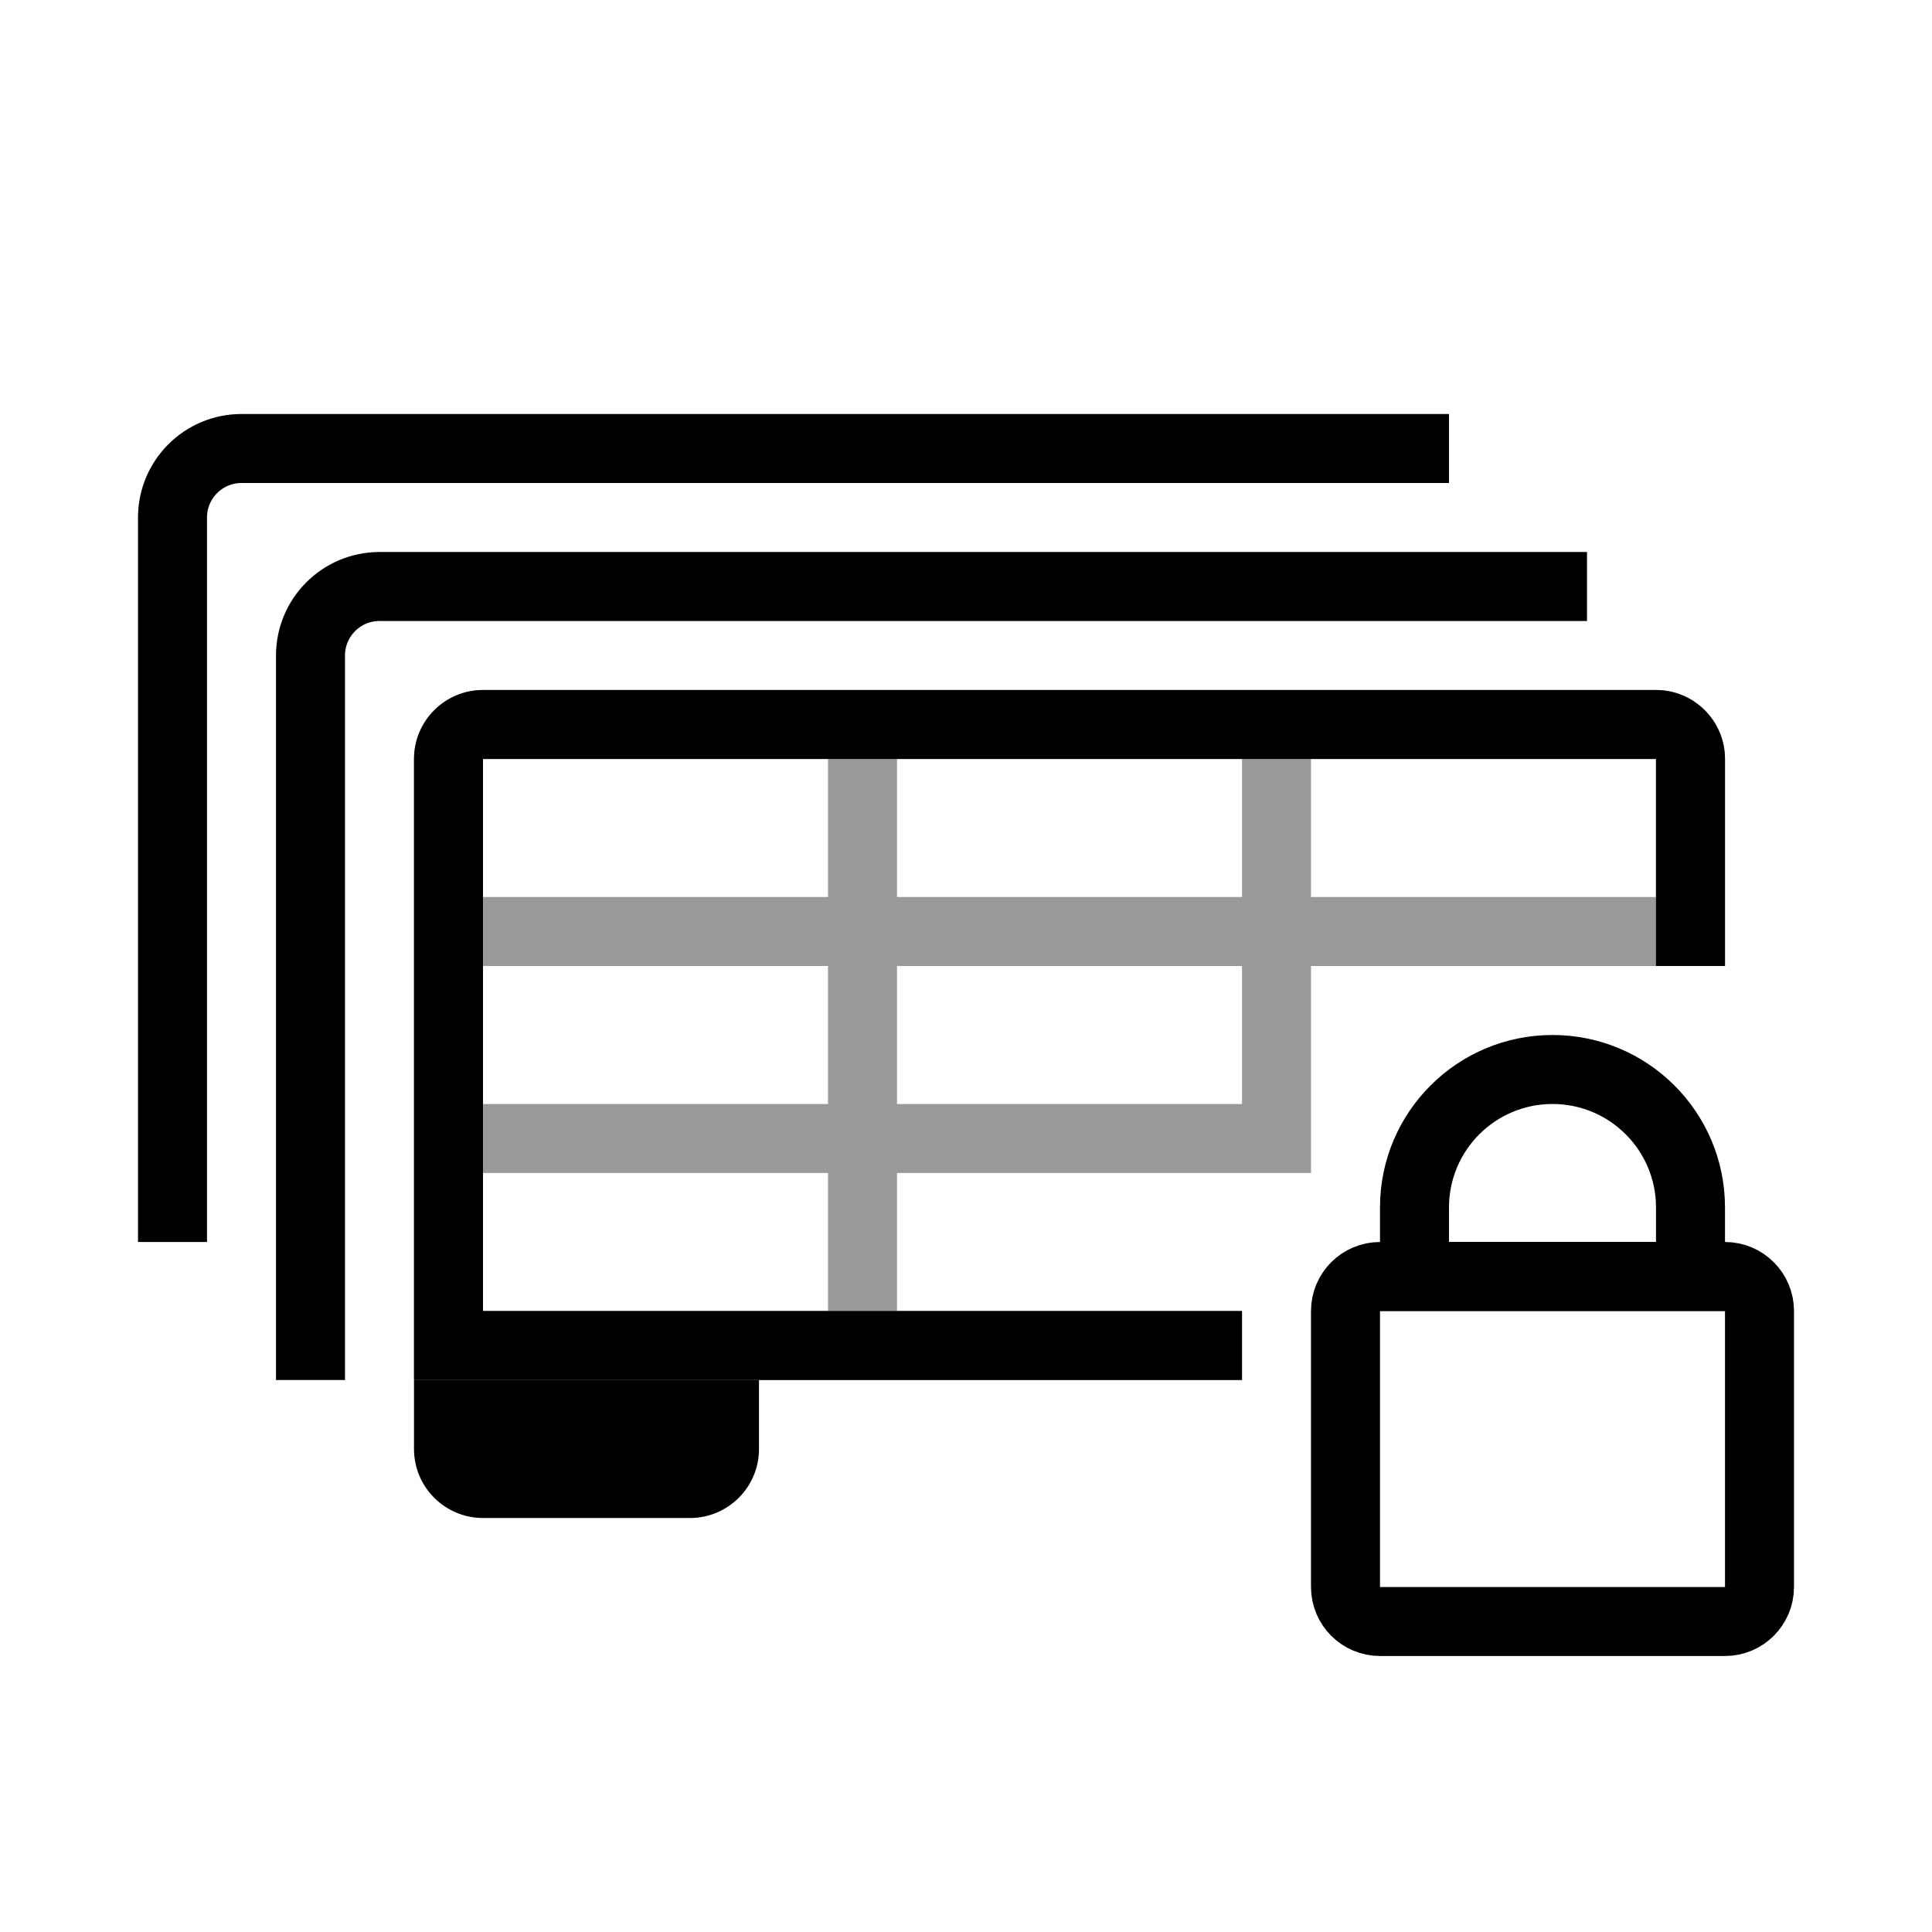
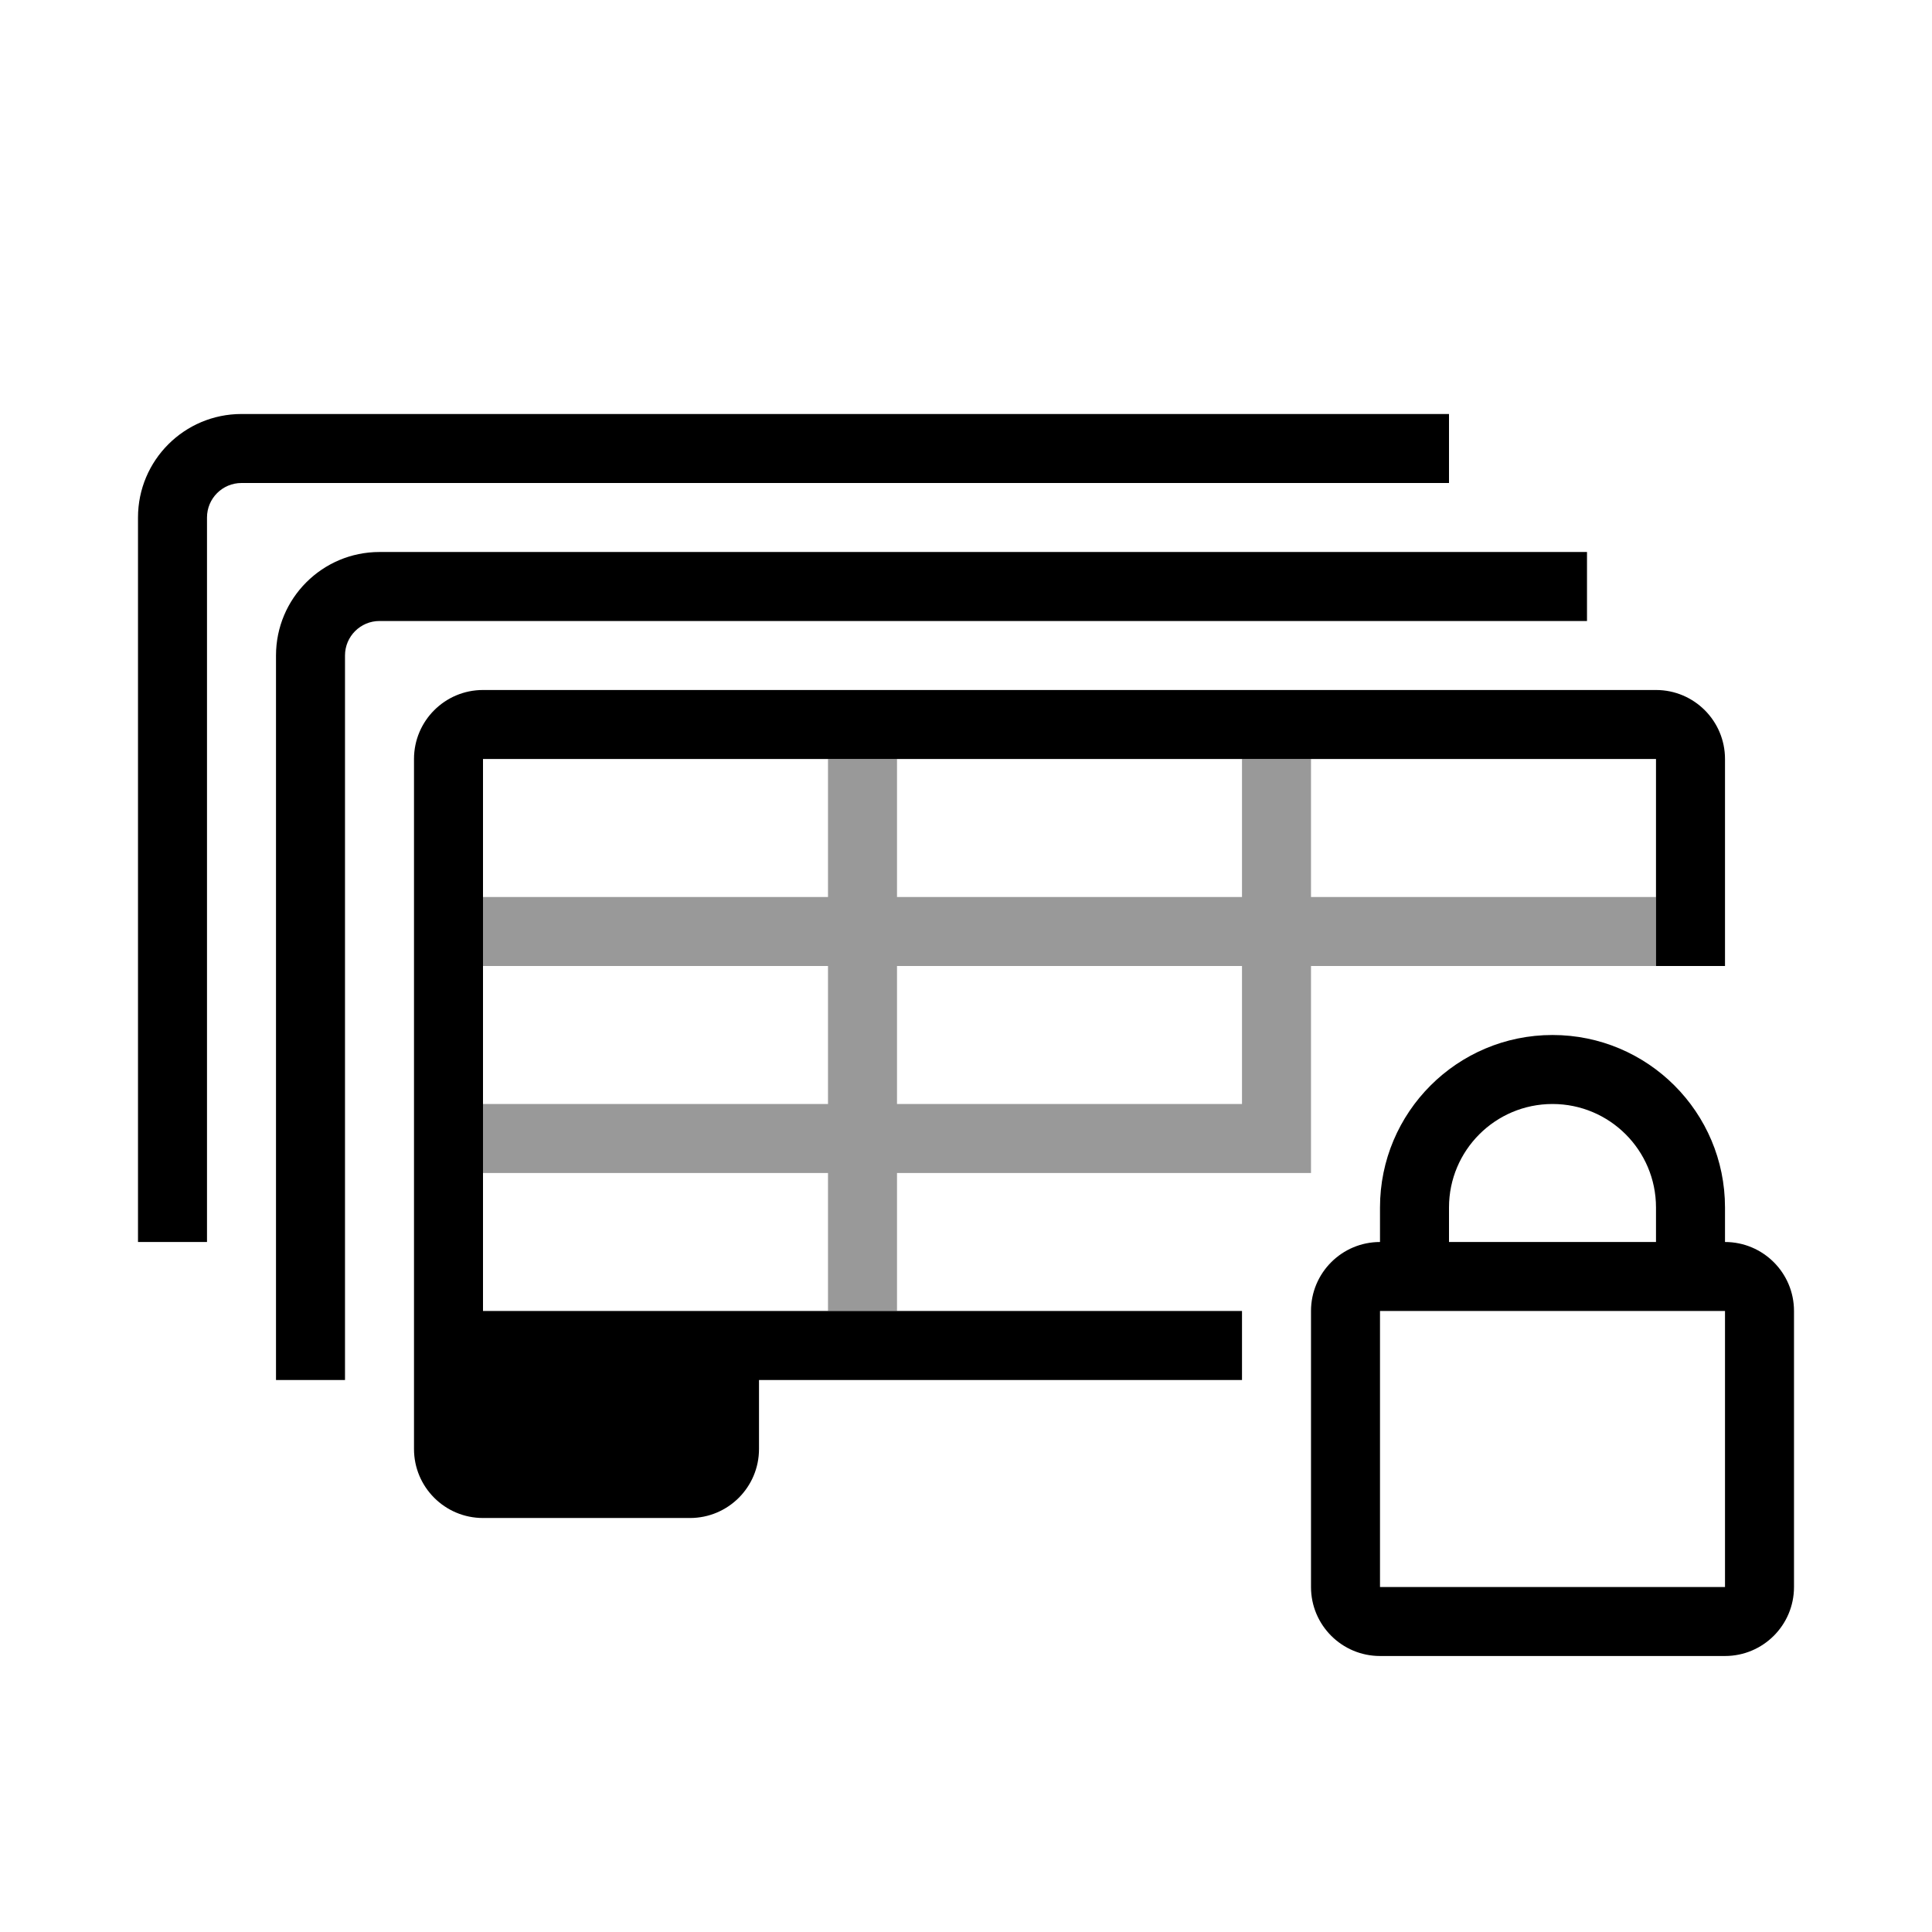
- <svg xmlns="http://www.w3.org/2000/svg" width="28" height="28" viewBox="0 0 28 28" fill="none">
-   <path d="M23 8.5H5.5C4.948 8.5 4.5 8.948 4.5 9.5V20" stroke="black" />
-   <path d="M21 6.5H3.5C2.948 6.5 2.5 6.948 2.5 7.5V18" stroke="black" />
-   <path d="M6 20H11V21C11 21.552 10.552 22 10 22H7C6.448 22 6 21.552 6 21V20Z" fill="black" />
-   <rect x="19.5" y="18.5" width="6" height="5" rx="0.5" stroke="black" />
-   <path d="M20.5 17.5C20.5 16.395 21.395 15.5 22.5 15.5C23.605 15.5 24.5 16.395 24.5 17.5V18.5H20.5V17.5Z" stroke="black" />
-   <path opacity="0.4" fill-rule="evenodd" clip-rule="evenodd" d="M7 11H12V13H7V11ZM7 14H12V16H7V14ZM18 16H13V14H18V16ZM25 13V14H24H19V16V17H18H13V19H18V20H13H12H7H6V19V17V16V14V13V11C6 10.448 6.448 10 7 10H12H13H18H19H24C24.552 10 25 10.448 25 11V13ZM18 13H13V11H18V13ZM19 11V13H24V11H19ZM12 17V19H7V17H12Z" fill="black" />
-   <path fill-rule="evenodd" clip-rule="evenodd" d="M7 11H24V14H25V11C25 10.448 24.552 10 24 10H7C6.448 10 6 10.448 6 11V19V20H7H18V19H7V11Z" fill="black" />
+ <svg xmlns="http://www.w3.org/2000/svg" width="28" height="28" fill="none">
+   <path d="M2 7.5A1.5 1.5 0 0 1 3.5 6H21v1H3.5a.5.5 0 0 0-.5.5V18H2V7.5z" fill="#000" />
+   <path d="M4 9.5A1.5 1.5 0 0 1 5.5 8H23v1H5.5a.5.5 0 0 0-.5.5V20H4V9.5z" fill="#000" />
+   <path d="M11 21v-1h7v-1H7v-8h17v3h1v-3a1 1 0 0 0-1-1H7a1 1 0 0 0-1 1v10a1 1 0 0 0 1 1h3a1 1 0 0 0 1-1z" fill="#000" />
+   <path fill-rule="evenodd" clip-rule="evenodd" d="M20 18v-.5a2.5 2.5 0 0 1 5 0v.5a1 1 0 0 1 1 1v4a1 1 0 0 1-1 1h-5a1 1 0 0 1-1-1v-4a1 1 0 0 1 1-1zm4-.5v.5h-3v-.5a1.5 1.5 0 0 1 3 0zm1 1.5h-5v4h5v-4z" fill="#000" />
+   <path opacity=".4" fill-rule="evenodd" clip-rule="evenodd" d="M13 11h-1v2H7v1h5v2H7v1h5v2h1v-2h6v-3h5v-1h-5v-2h-1v2h-5v-2zm5 5v-2h-5v2h5z" fill="#000" />
</svg>
